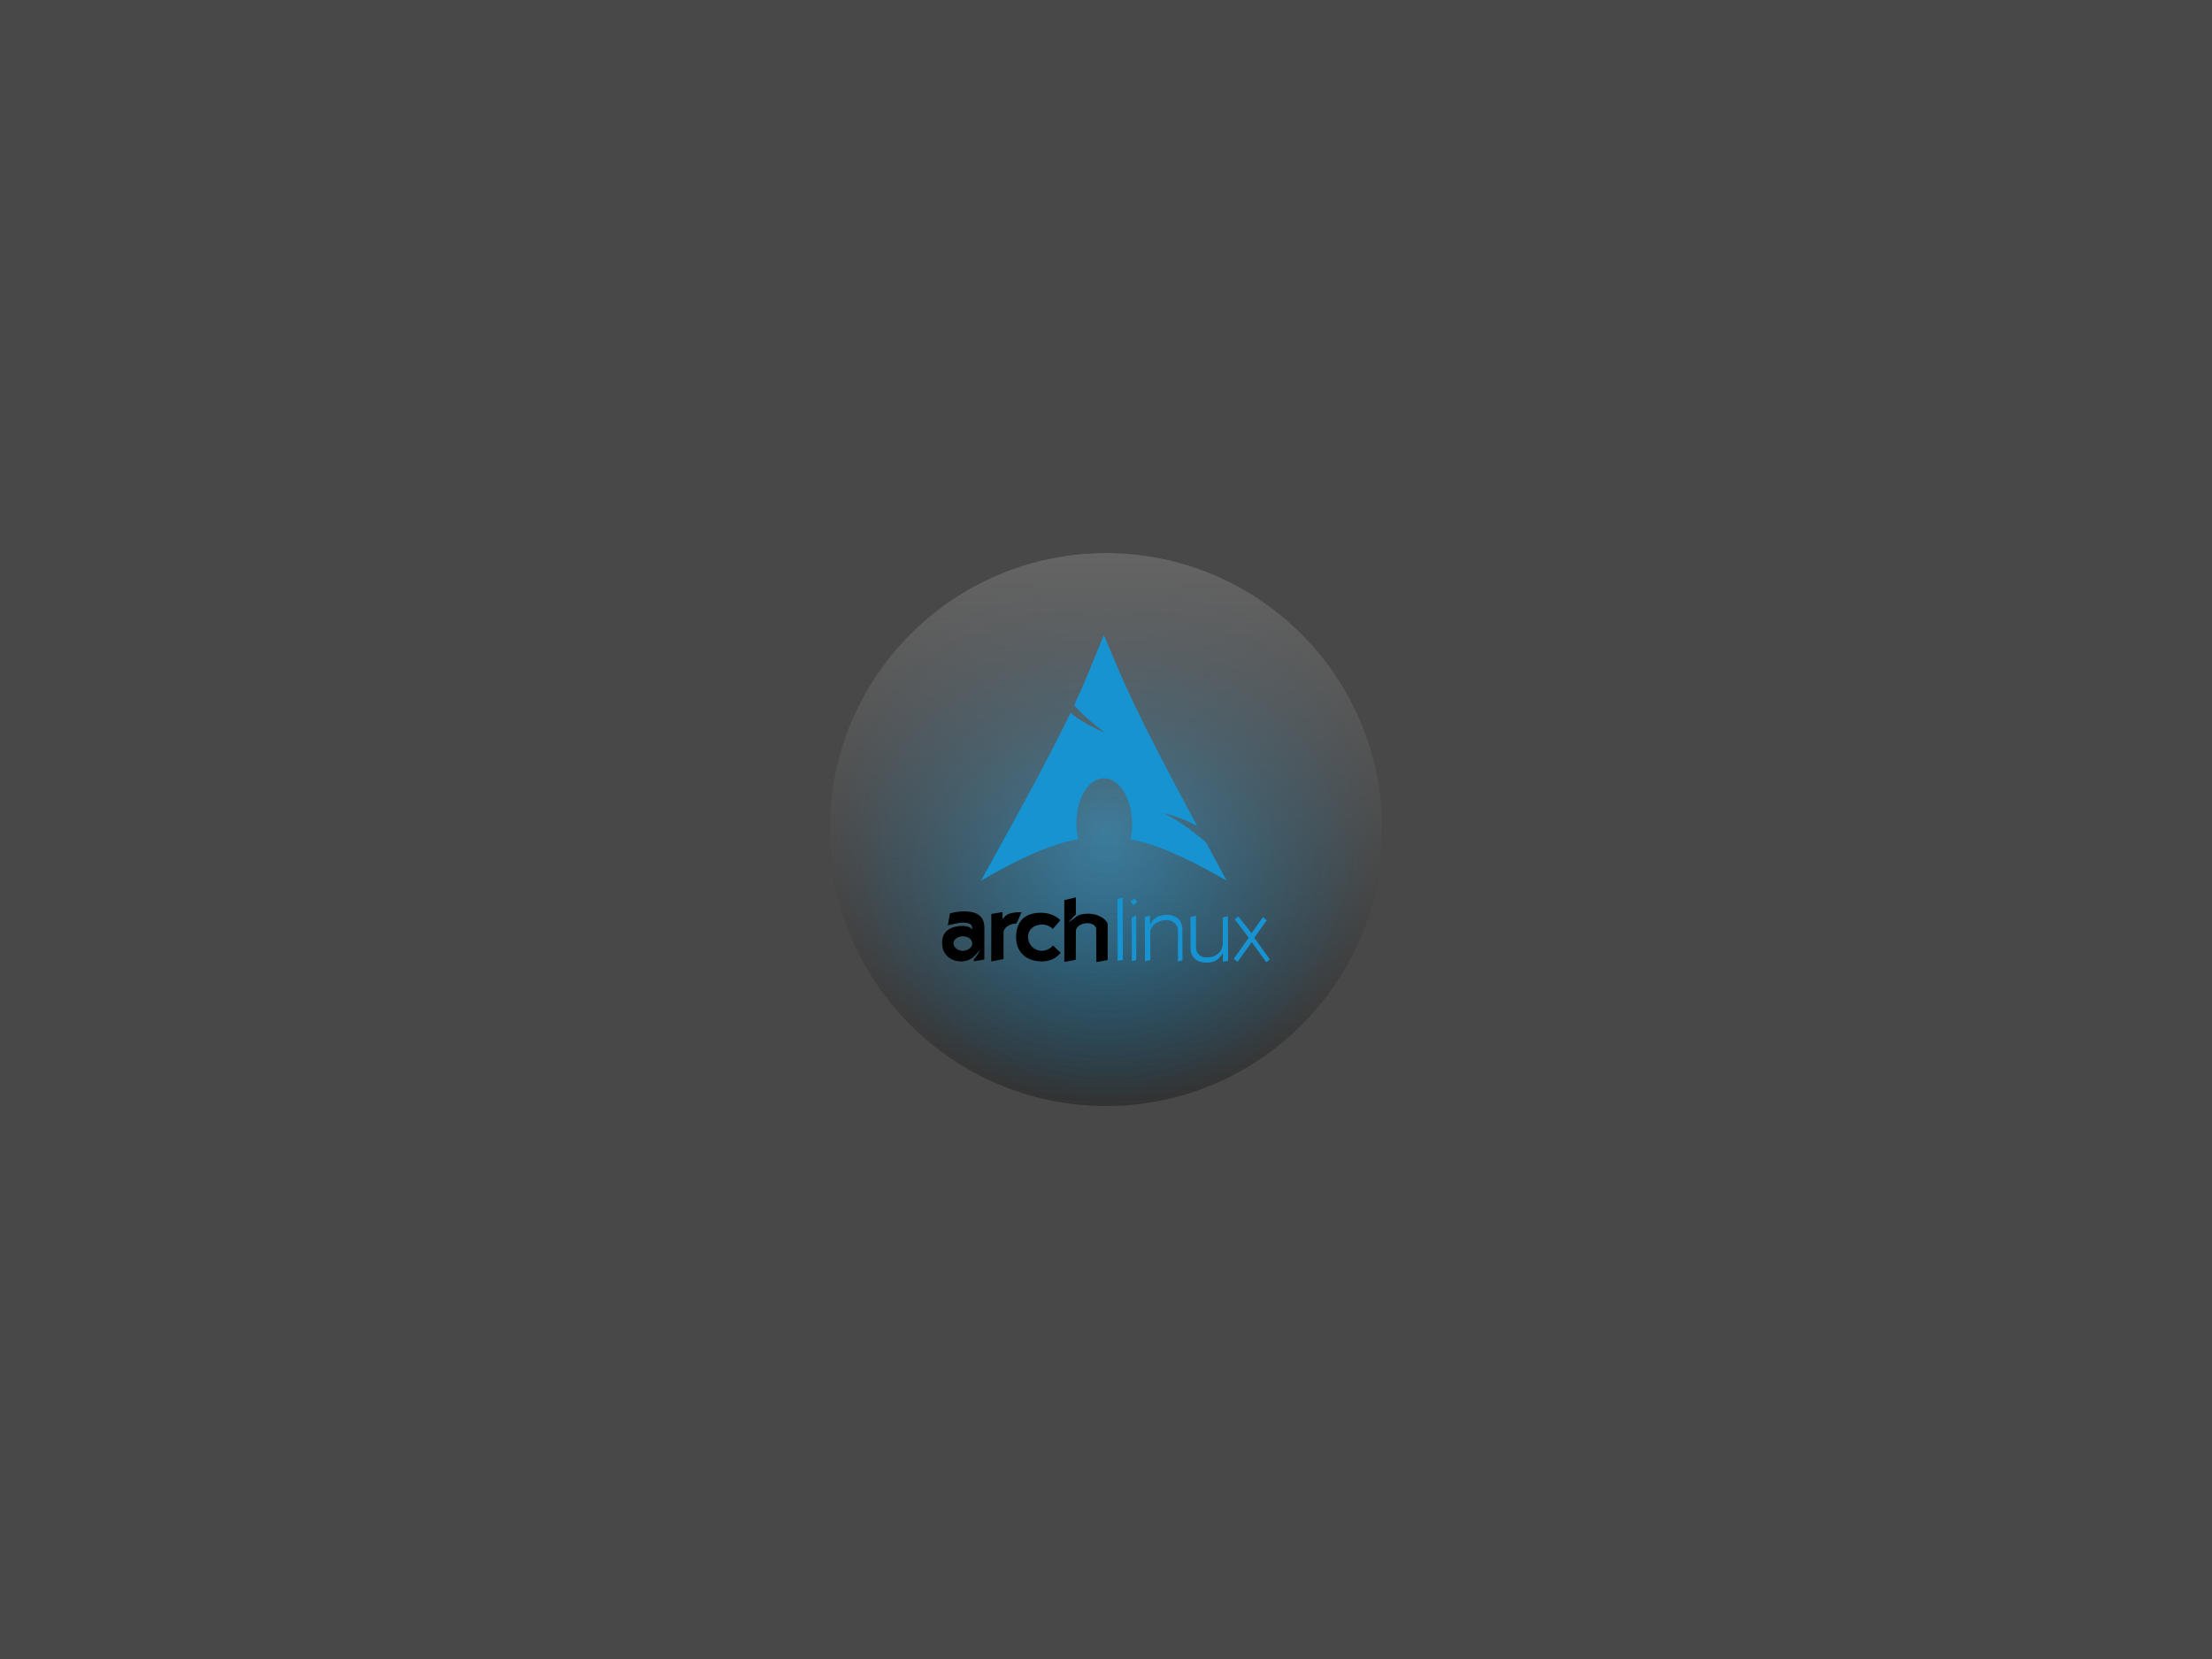
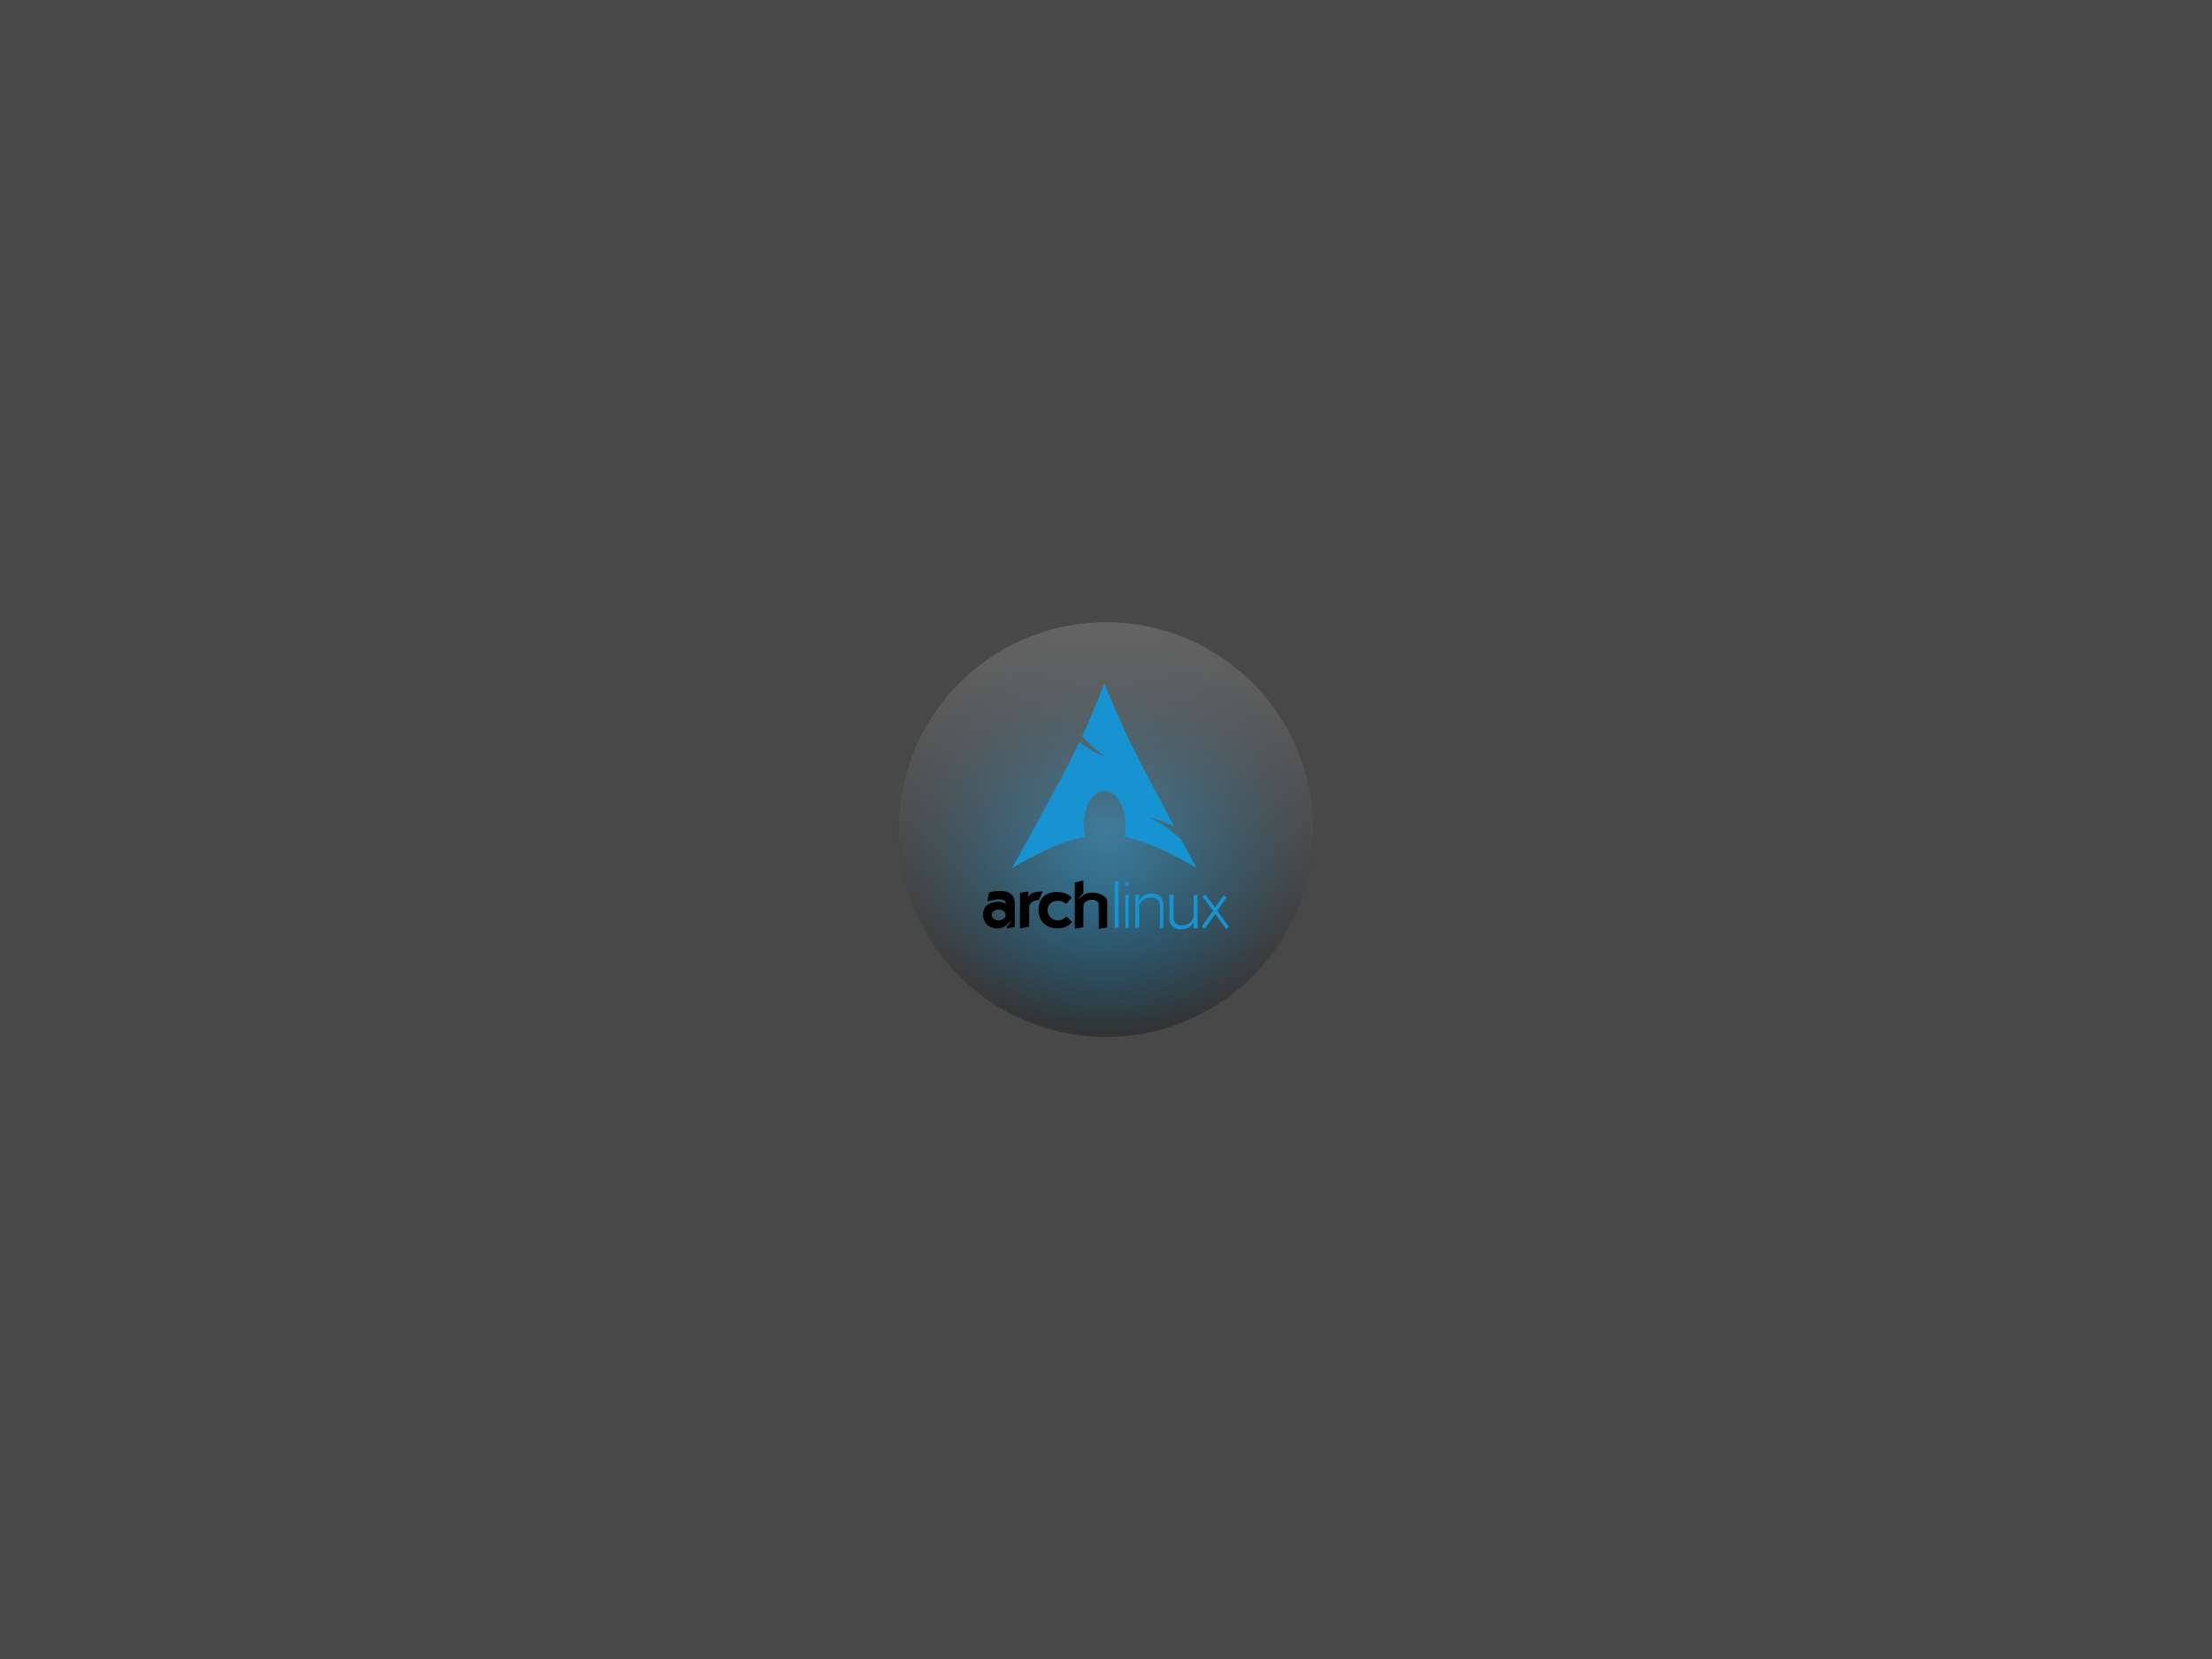
<svg xmlns="http://www.w3.org/2000/svg" xmlns:ns1="http://www.openswatchbook.org/uri/2009/osb" xmlns:xlink="http://www.w3.org/1999/xlink" id="svg3004" version="1.1" width="640" height="480" xml:space="preserve">
  <defs id="defs3008">
    <linearGradient id="linearGradient19350">
      <stop style="stop-color:#1793d1;stop-opacity:1;" offset="0" id="stop19352" />
      <stop style="stop-color:#1793d1;stop-opacity:0;" offset="1" id="stop19354" />
    </linearGradient>
    <linearGradient id="linearGradient4136">
      <stop style="stop-color:#1793d1;stop-opacity:1;" offset="0" id="stop4138" />
      <stop style="stop-color:#000000;stop-opacity:0;" offset="1" id="stop4140" />
    </linearGradient>
    <linearGradient id="linearGradient4164">
      <stop style="stop-color:#1793d1;stop-opacity:1;" offset="0" id="stop4166" />
      <stop style="stop-color:#a80030;stop-opacity:0;" offset="1" id="stop4168" />
    </linearGradient>
    <linearGradient id="linearGradient5303">
      <stop style="stop-color:#f26711;stop-opacity:1;" offset="0" id="stop5305" />
      <stop style="stop-color:#f26711;stop-opacity:0;" offset="1" id="stop5307" />
    </linearGradient>
    <linearGradient id="linearGradient5267">
      <stop style="stop-color:#666666;stop-opacity:1;" offset="0" id="stop5269" />
      <stop style="stop-color:#666666;stop-opacity:0;" offset="1" id="stop5271" />
    </linearGradient>
    <linearGradient id="linearGradient5251" ns1:paint="solid">
      <stop style="stop-color:#666666;stop-opacity:1;" offset="0" id="stop5253" />
    </linearGradient>
    <linearGradient xlink:href="#linearGradient5267" id="linearGradient5273" x1="-395.365" y1="-212.642" x2="4.763" y2="-212.642" gradientUnits="userSpaceOnUse" />
    <radialGradient xlink:href="#linearGradient5303" id="radialGradient5325" cx="-163.148" cy="-366.263" fx="-163.148" fy="-366.263" r="144.094" gradientTransform="matrix(1,0,0,0.9338842,0,-24.21576)" gradientUnits="userSpaceOnUse" />
    <radialGradient xlink:href="#linearGradient4164-9" id="radialGradient4170-9" cx="1447.778" cy="-272.917" fx="1447.778" fy="-272.917" r="223.333" gradientTransform="matrix(1,0,0,0.9751244,0,-6.788974)" gradientUnits="userSpaceOnUse" />
    <linearGradient id="linearGradient4164-9">
      <stop style="stop-color:#a80030;stop-opacity:1;" offset="0" id="stop4166-0" />
      <stop style="stop-color:#a80030;stop-opacity:0;" offset="1" id="stop4168-2" />
    </linearGradient>
    <radialGradient r="223.333" fy="-272.917" fx="1447.778" cy="-272.917" cx="1447.778" gradientTransform="matrix(1,0,0,0.9751244,0,-6.788974)" gradientUnits="userSpaceOnUse" id="radialGradient4206" xlink:href="#linearGradient4164-9" />
    <radialGradient xlink:href="#linearGradient19350" id="radialGradient19356" cx="1447.778" cy="-272.917" fx="1447.778" fy="-272.917" r="223.333" gradientTransform="matrix(1,0,0,0.9751244,0,-6.788974)" gradientUnits="userSpaceOnUse" />
    <radialGradient xlink:href="#linearGradient19350" id="radialGradient19376" gradientUnits="userSpaceOnUse" gradientTransform="matrix(1,0,0,0.9751244,0,-6.788974)" cx="1447.778" cy="-272.917" fx="1447.778" fy="-272.917" r="223.333" />
    <linearGradient xlink:href="#linearGradient5267" id="linearGradient19378" gradientUnits="userSpaceOnUse" x1="-395.365" y1="-212.642" x2="4.763" y2="-212.642" />
    <radialGradient r="125.556" fy="-292.917" fx="-318.889" cy="-292.917" cx="-318.889" gradientTransform="matrix(1,0,0,1.061947,0,18.14526)" gradientUnits="userSpaceOnUse" id="radialGradient3812" xlink:href="#linearGradient3787-8" />
    <linearGradient id="linearGradient3787-8">
      <stop style="stop-color:#000000;stop-opacity:1;" offset="0" id="stop3789-9" />
      <stop style="stop-color:#000000;stop-opacity:0;" offset="1" id="stop3791-4" />
    </linearGradient>
    <radialGradient r="125.556" fy="-292.917" fx="-318.889" cy="-292.917" cx="-318.889" gradientTransform="matrix(1,0,0,1.061947,0,18.14526)" gradientUnits="userSpaceOnUse" id="radialGradient6789" xlink:href="#linearGradient3787-8" />
    <linearGradient xlink:href="#linearGradient5267" id="linearGradient3058" gradientUnits="userSpaceOnUse" x1="-395.365" y1="-212.642" x2="4.763" y2="-212.642" />
    <radialGradient xlink:href="#linearGradient19350" id="radialGradient3060" gradientUnits="userSpaceOnUse" gradientTransform="matrix(1,0,0,0.9751244,0,-6.788974)" cx="1447.778" cy="-272.917" fx="1447.778" fy="-272.917" r="223.333" />
    <radialGradient xlink:href="#linearGradient3787-8" id="radialGradient3062" gradientUnits="userSpaceOnUse" gradientTransform="matrix(1,0,0,1.061947,0,18.14526)" cx="-318.889" cy="-292.917" fx="-318.889" fy="-292.917" r="125.556" />
    <radialGradient xlink:href="#linearGradient3787-8" id="radialGradient3083" gradientUnits="userSpaceOnUse" gradientTransform="matrix(1,0,0,1.061947,0,18.14526)" cx="-318.889" cy="-292.917" fx="-318.889" fy="-292.917" r="125.556" />
    <radialGradient xlink:href="#linearGradient19350" id="radialGradient3085" gradientUnits="userSpaceOnUse" gradientTransform="matrix(1,0,0,0.9751244,0,-6.788974)" cx="1447.778" cy="-272.917" fx="1447.778" fy="-272.917" r="223.333" />
    <linearGradient xlink:href="#linearGradient5267" id="linearGradient3087" gradientUnits="userSpaceOnUse" x1="-395.365" y1="-212.642" x2="4.763" y2="-212.642" />
    <radialGradient xlink:href="#linearGradient3787-8-9" id="radialGradient3835" gradientUnits="userSpaceOnUse" gradientTransform="matrix(1,0,0,1.061947,0,18.14526)" cx="-318.889" cy="-292.917" fx="-318.889" fy="-292.917" r="125.556" />
    <linearGradient id="linearGradient3787-8-9">
      <stop style="stop-color:#000000;stop-opacity:1;" offset="0" id="stop3789-9-1" />
      <stop style="stop-color:#000000;stop-opacity:0;" offset="1" id="stop3791-4-3" />
    </linearGradient>
    <radialGradient xlink:href="#linearGradient19350-5" id="radialGradient3833" gradientUnits="userSpaceOnUse" gradientTransform="matrix(1,0,0,0.9751244,0,-6.788974)" cx="1447.778" cy="-272.917" fx="1447.778" fy="-272.917" r="223.333" />
    <linearGradient id="linearGradient19350-5">
      <stop style="stop-color:#1793d1;stop-opacity:1;" offset="0" id="stop19352-4" />
      <stop style="stop-color:#1793d1;stop-opacity:0;" offset="1" id="stop19354-9" />
    </linearGradient>
    <linearGradient xlink:href="#linearGradient5267-3" id="linearGradient3831" gradientUnits="userSpaceOnUse" x1="-395.365" y1="-212.642" x2="4.763" y2="-212.642" />
    <linearGradient id="linearGradient5267-3">
      <stop style="stop-color:#646464;stop-opacity:1;" offset="0" id="stop5269-0" />
      <stop style="stop-color:#666666;stop-opacity:0;" offset="1" id="stop5271-7" />
    </linearGradient>
  </defs>
  <g id="g3012" transform="matrix(1.25,0,0,-1.25,0,480)">
    <rect style="fill:#484848;fill-opacity:1;stroke:none" id="rect3036" width="512" height="384" x="0" y="-384" transform="scale(1,-1)" />
-     <g transform="matrix(0.5925926,0,0,0.5925926,192,498.8976)" id="g3837">
+     <g transform="matrix(0.4444444,0,0,0.4444444,208,422.1732)" id="g3837">
      <path transform="matrix(1.08777,0,0,-1.008,253.295,-858.2697)" d="m -34.286,-337.679 c 0,59.173 -44.452,107.143 -99.286,107.143 -54.834,0 -99.286,-47.969 -99.286,-107.143 0,-59.173 44.452,-107.143 99.286,-107.143 54.834,0 99.286,47.969 99.286,107.143 z" id="path3219" style="fill:#323232;fill-opacity:1;fill-rule:nonzero;stroke:none" />
      <path transform="matrix(0,0.860177,0.81,0,345.2625,-243.5889)" d="m -193.333,-292.917 c 0,73.638 -56.213,133.333 -125.556,133.333 -69.342,0 -125.556,-59.695 -125.556,-133.333 0,-73.638 56.213,-133.333 125.556,-133.333 69.342,0 125.556,59.695 125.556,133.333 z" id="path5277-0-5" style="opacity:0.75;fill:url(#radialGradient3835);fill-opacity:1;fill-rule:evenodd;stroke:none" />
      <path transform="matrix(0.4835821,0,0,-0.4959184,-592.1194,-653.2341)" d="m 1671.111,-272.917 c 0,120.275 -99.99,217.778 -223.333,217.778 -123.344,0 -223.333,-97.502 -223.333,-217.778 0,-120.275 99.99,-217.778 223.333,-217.778 123.344,0 223.333,97.502 223.333,217.778 z" id="path4162-1" style="fill:url(#radialGradient3833);fill-opacity:1;fill-rule:nonzero;stroke:none" />
      <path transform="matrix(0,-0.5398262,-0.5813513,0,-15.61974,-623.3183)" d="m 4.763,-212.642 c 0,102.6 -89.572,185.774 -200.064,185.774 -110.493,0 -200.064,-83.174 -200.064,-185.774 0,-102.6 89.572,-185.774 200.064,-185.774 110.493,0 200.064,83.174 200.064,185.774 z" id="path3806-9" style="fill:url(#linearGradient3831);fill-opacity:1;fill-rule:evenodd;stroke:none" />
      <g transform="matrix(0.8888889,0,0,0.8888888,12,-612.5564)" id="g19335-4">
        <path d="m 107.028,192 c -4.807,-11.785 -7.706,-19.495 -13.058,-30.93 3.281,-3.478 7.309,-7.529 13.85,-12.104 -7.032,2.894 -11.829,5.799 -15.414,8.814 -6.849,-14.293 -17.581,-34.652 -39.358,-73.78 17.116,9.881 30.384,15.973 42.749,18.298 -0.531,2.284 -0.833,4.754 -0.812,7.331 l 0.02,0.548 c 0.272,10.966 5.976,19.398 12.733,18.826 6.757,-0.573 12.01,-9.932 11.738,-20.897 -0.051,-2.063 -0.284,-4.048 -0.691,-5.889 12.231,-2.393 25.357,-8.469 42.241,-18.217 -3.329,6.129 -6.301,11.655 -9.139,16.917 -4.47,3.465 -9.133,7.974 -18.643,12.855 6.537,-1.699 11.217,-3.658 14.866,-5.849 -28.853,53.719 -31.189,60.858 -41.084,84.077 z" id="path2518-3" style="fill:#1793d1;fill-opacity:1;fill-rule:evenodd;stroke:none" />
        <g id="g19322-8">
          <g style="fill:#000000;fill-opacity:1" id="g2809-9" transform="matrix(0.2026,0,0,-0.2026,-23.12595,133.1595)">
            <path style="fill:#000000;fill-opacity:1;fill-rule:evenodd;stroke:none" id="path2284-3" d="m 339.969,309.094 c -14.471,-0.024 -26.481,2.944 -31.125,4.562 l -4.781,25.812 c -0.012,0.095 23.795,-6.349 34.281,-5.969 17.362,0.624 18.959,6.635 18.656,14.75 0.296,0.475 -4.479,-7.332 -19.5,-7.594 -18.95,-0.327 -45.693,6.709 -45.656,35.312 -0.511,32.174 24.034,41.639 40.75,41.812 15.028,-0.274 22.078,-5.691 25.938,-8.594 5.071,-5.302 10.873,-10.634 16.406,-17.031 -5.236,9.513 -9.775,16.09 -14.5,21.125 l 0,4.25 22.844,-3.844 0.156,-62.094 c -0.231,-8.788 5.041,-42.418 -43.469,-42.5 z m -3.281,54.062 c 9.469,0.13 20.328,4.797 20.344,16.031 0.049,10.218 -12.8,15.712 -21.156,15.625 -8.36,-0.087 -19.451,-6.57 -19.5,-16.531 0.16,-8.904 10.46,-15.354 20.312,-15.125 z" />
            <path style="fill:#000000;fill-opacity:1;fill-rule:evenodd;stroke:none" id="path2286-1" d="m 398.501,314.831 -0.155,102.827 26.612,-5.127 0.045,-58.302 c 0.006,-8.681 12.406,-18.825 27.963,-18.663 3.302,-5.974 9.509,-21.242 11.021,-24.715 -34.756,-0.083 -35.199,9.99 -41.244,14.945 -0.063,-9.453 -0.021,-15.127 -0.021,-15.127 l -24.22,4.162 z" />
            <path style="fill:#000000;fill-opacity:1;fill-rule:evenodd;stroke:none" id="path2288-5" d="m 548.269,328.331 c -0.257,-0.121 -13.879,-15.934 -41.266,-16.059 -25.652,-0.426 -54.426,9.519 -54.886,52.533 0.225,37.819 27.64,52.598 55.031,52.886 29.313,0.305 40.977,-18.329 41.676,-18.791 -3.498,-3.032 -16.598,-16.013 -16.598,-16.013 0,0 -8.182,11.651 -24.058,11.799 -15.879,0.151 -29.682,-12.273 -29.878,-29.609 -0.203,-17.336 12.689,-26.728 29.997,-27.487 14.985,-0.003 23.63,9.673 23.63,9.673 l 16.352,-18.932 z" />
            <path style="fill:#000000;fill-opacity:1;fill-rule:evenodd;stroke:none" id="path2290-7" d="m 581.812,278.844 -25.125,5.906 0.188,133.938 24.75,-4.469 0.281,-63.031 c 0.053,-6.609 9.561,-16.759 25.438,-16.438 15.18,0.158 18.572,10.118 18.531,11.375 l 0.438,72.969 24.406,-4.312 0.094,-77.375 c 0.161,-7.445 -16.308,-23.17 -42.781,-23.281 -12.581,0.02 -19.548,2.868 -23.094,4.969 -6.067,4.686 -13,9.175 -19.812,14.906 6.298,-8.091 11.586,-13.685 16.75,-17.844 l -0.062,-37.312 z" />
          </g>
          <g style="fill:#1793d1;fill-opacity:1;stroke:none" id="g5326-5" transform="matrix(0.2999454,0,0.00424457,-0.2999454,-9.830424,264.8661)">
            <path style="fill:#1793d1;fill-opacity:1;fill-rule:evenodd;stroke:none" id="path2292-9" d="m 400.676,629.796 7.682,-1.916 -0.929,91.208 -7.796,1.324 1.043,-90.616 z" />
            <path style="fill:#1793d1;fill-opacity:1;fill-rule:evenodd;stroke:none" id="path2294-4" d="m 421.103,657.018 6.751,-2.987 -0.868,65.399 -6.498,1.339 0.615,-63.752 z m -1.261,-23.583 5.472,-4.415 4.423,5 -5.476,4.532 -4.419,-5.116 z" />
            <path style="fill:#1793d1;fill-opacity:1;fill-rule:evenodd;stroke:none" id="path2296-6" d="m 440.443,655.826 7.678,-1.562 -0.157,13.672 c -0.007,0.587 4.419,-15.274 24.685,-14.921 19.68,0.11 22.684,15.346 22.529,18.762 l -0.438,48.078 -6.73,1.456 0.633,-47.489 c 0.097,-1.387 -2.881,-13.114 -16.789,-13.158 -13.905,-0.04 -23.684,10.1 -23.758,16.579 l -0.481,41.835 -7.804,2.031 0.633,-65.285 z" />
            <path style="fill:#1793d1;fill-opacity:1;fill-rule:evenodd;stroke:none" id="path2298-8" d="m 561.533,720.202 -7.678,1.562 0.157,-13.672 c 0.007,-0.587 -4.422,15.274 -24.685,14.921 -19.68,-0.109 -22.684,-15.346 -22.529,-18.762 l 0.438,-48.079 8.157,-1.642 -0.546,47.49 c -0.015,1.297 1.368,13.3 15.276,13.343 13.905,0.041 23.766,-8.374 24.015,-21.044 l 0.431,-37.469 7.598,-1.932 -0.633,65.285 z" />
            <path style="fill:#1793d1;fill-opacity:1;fill-rule:evenodd;stroke:none" id="path2300-9" d="m 577.455,655.287 -5.427,4.2 20.199,26.933 -22.391,31.116 5.635,4.226 21.044,-28.897 20.878,29.582 5.327,-4.201 -22.376,-31.629 18.57,-25.578 -5.532,-4.734 -16.921,23.668 -19.006,-24.687 z" />
          </g>
        </g>
      </g>
    </g>
  </g>
</svg>
